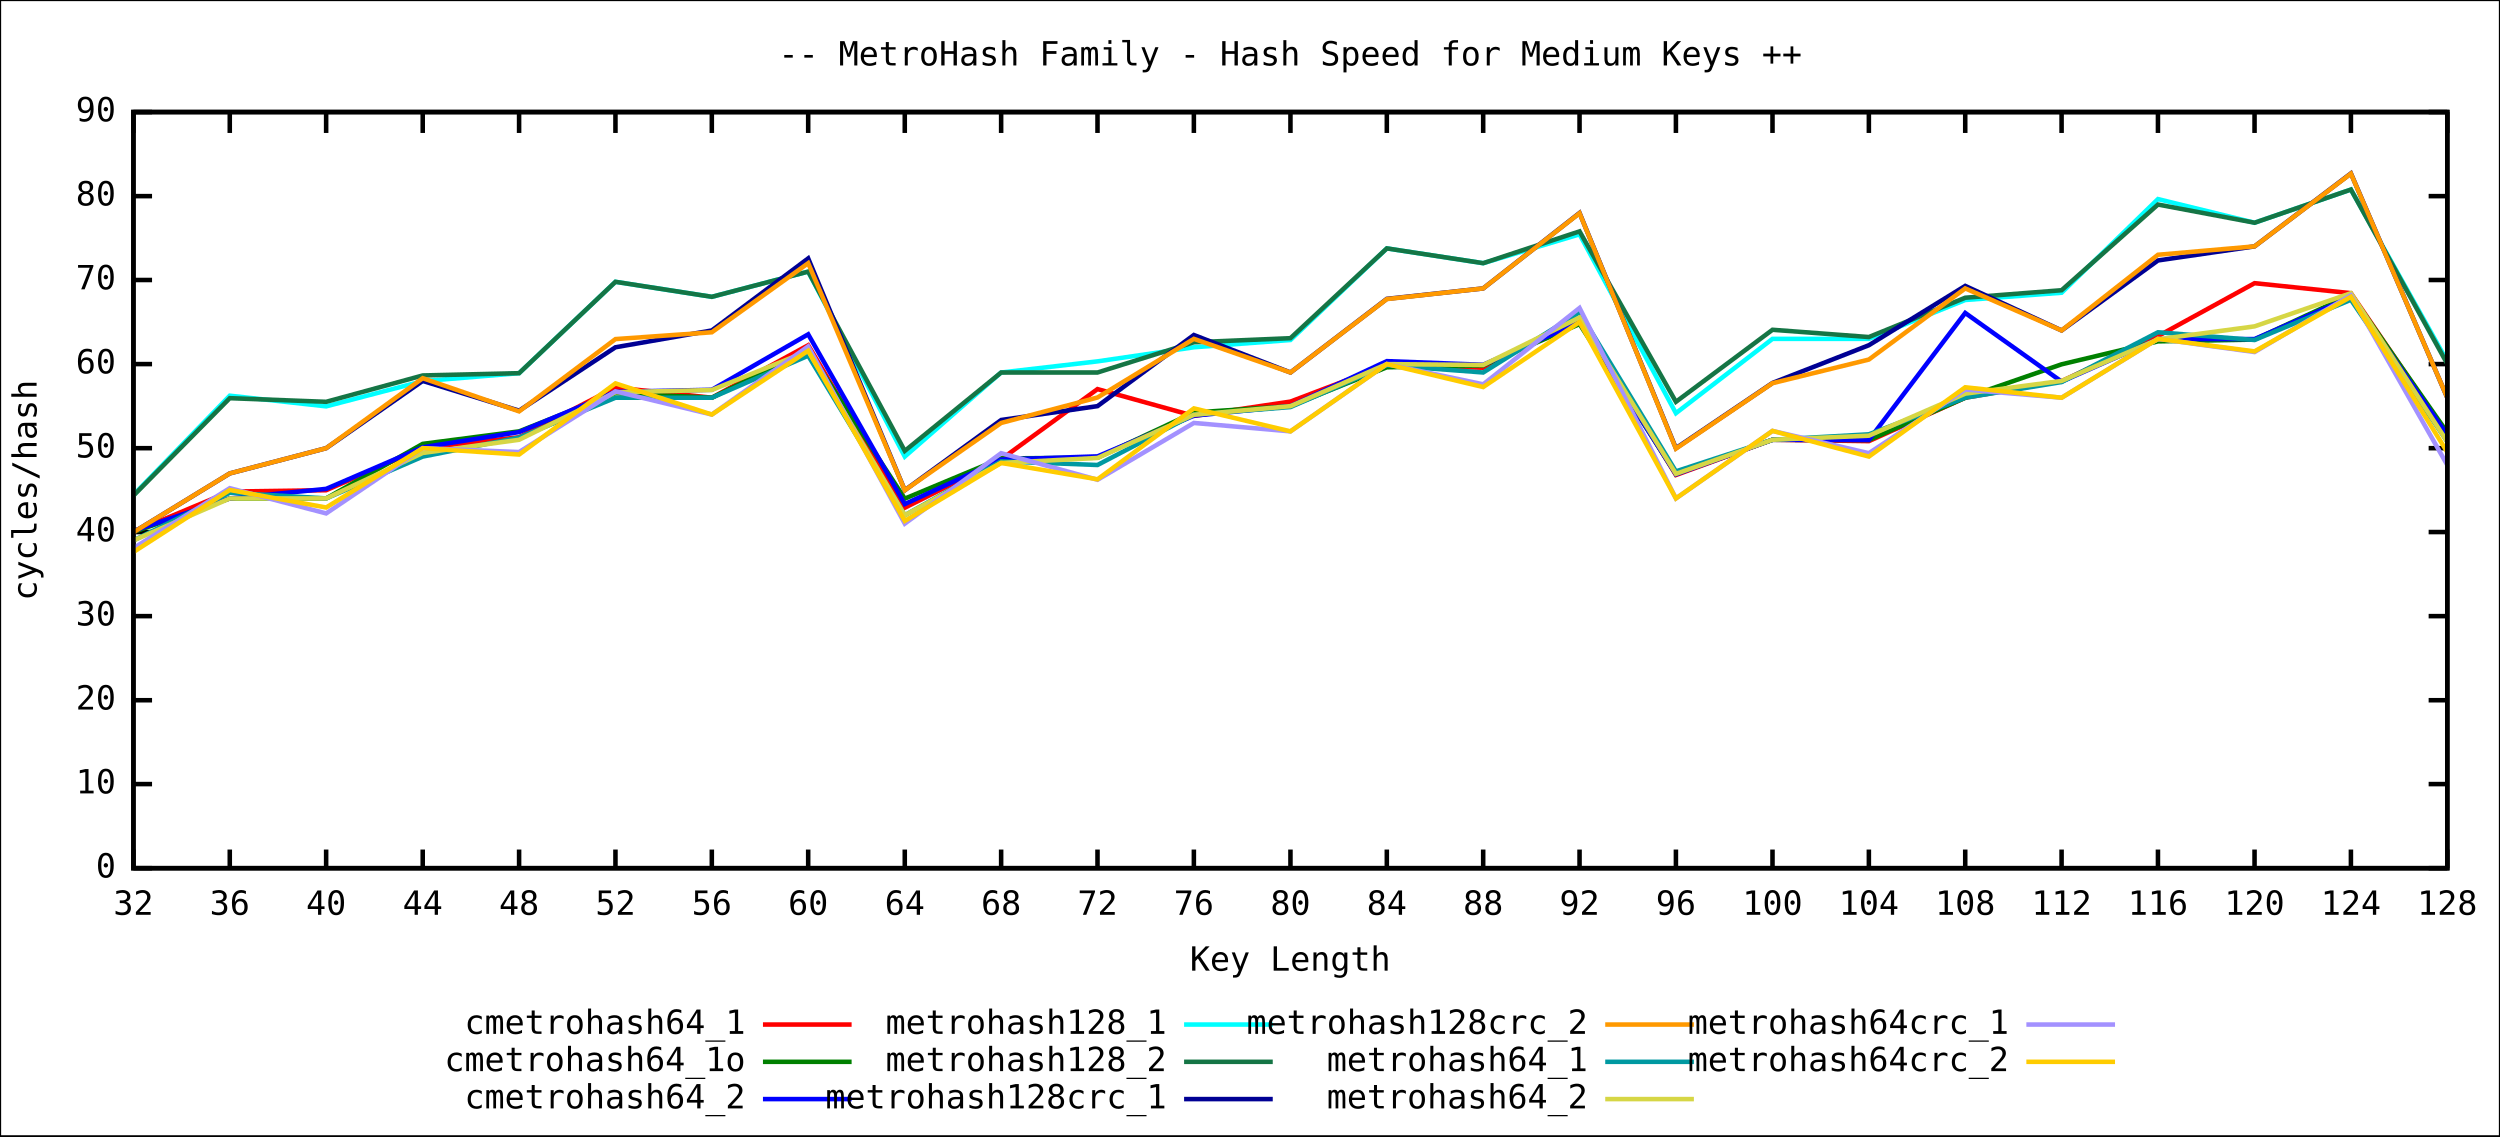
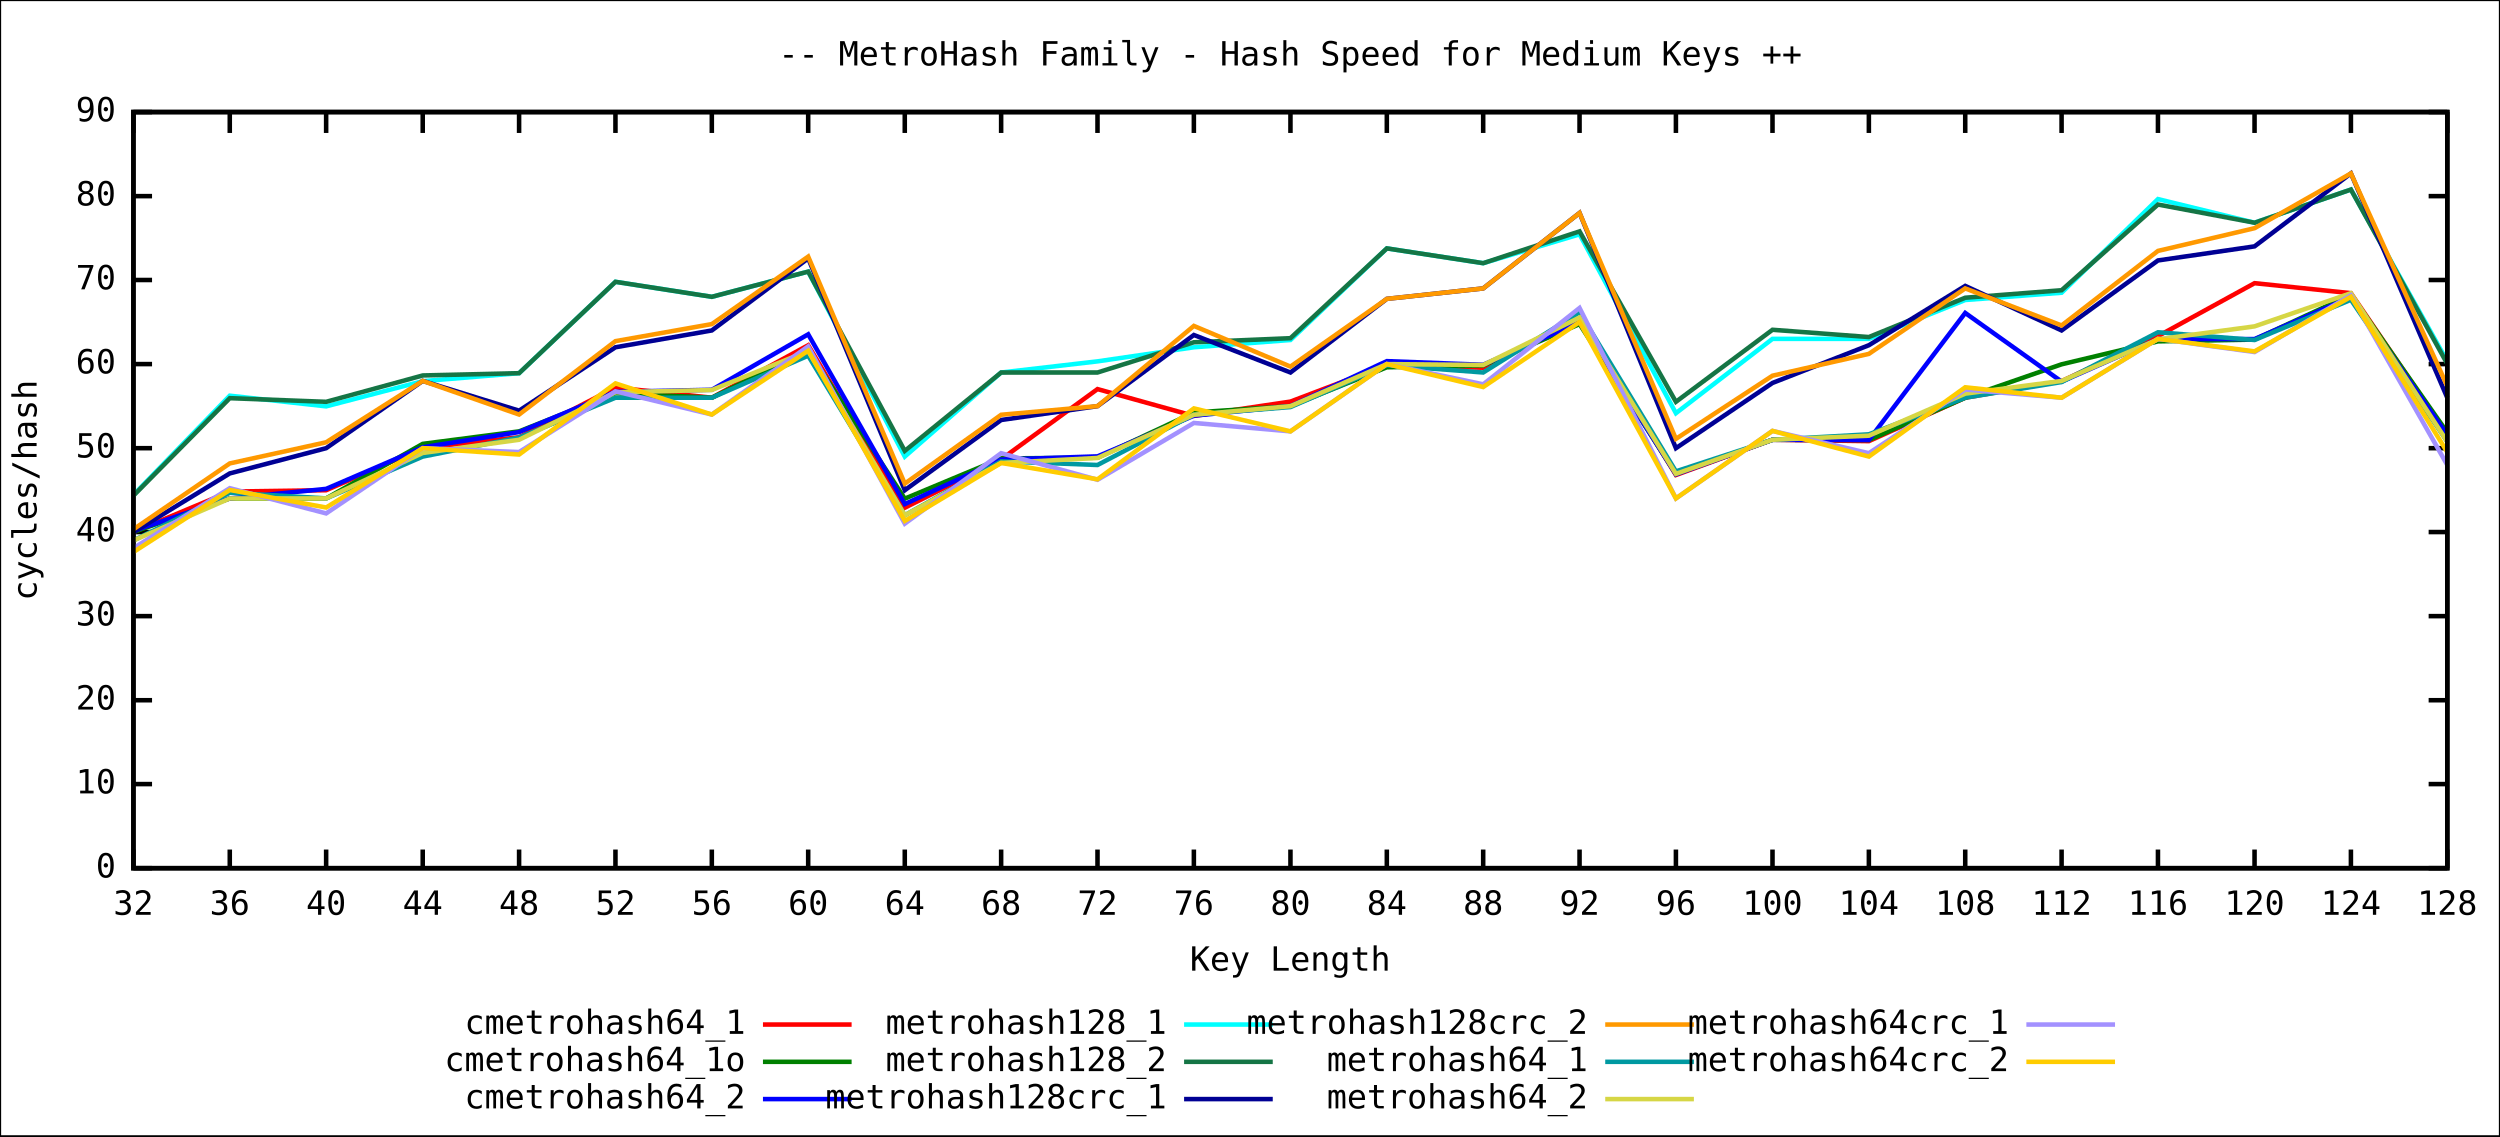
<svg xmlns="http://www.w3.org/2000/svg" xmlns:xlink="http://www.w3.org/1999/xlink" width="1100" height="500" viewBox="0 0 1100 500">
  <rect x="0" y="0" width="1100" height="500" fill="#ffffff" stroke="black" stroke-width="1" />
  <g id="gnuplot_canvas">
    <defs>
      <circle id="gpDot" r="0.5" stroke-width="0.5" />
      <path id="gpPt0" stroke-width="0.244" stroke="currentColor" d="M-1,0 h2 M0,-1 v2" />
      <path id="gpPt1" stroke-width="0.244" stroke="currentColor" d="M-1,-1 L1,1 M1,-1 L-1,1" />
      <path id="gpPt2" stroke-width="0.244" stroke="currentColor" d="M-1,0 L1,0 M0,-1 L0,1 M-1,-1 L1,1 M-1,1 L1,-1" />
      <rect id="gpPt3" stroke-width="0.244" stroke="currentColor" x="-1" y="-1" width="2" height="2" />
      <rect id="gpPt4" stroke-width="0.244" stroke="currentColor" fill="currentColor" x="-1" y="-1" width="2" height="2" />
      <circle id="gpPt5" stroke-width="0.244" stroke="currentColor" cx="0" cy="0" r="1" />
      <use xlink:href="#gpPt5" id="gpPt6" fill="currentColor" stroke="none" />
      <path id="gpPt7" stroke-width="0.244" stroke="currentColor" d="M0,-1.33 L-1.33,0.67 L1.33,0.67 z" />
      <use xlink:href="#gpPt7" id="gpPt8" fill="currentColor" stroke="none" />
      <use xlink:href="#gpPt7" id="gpPt9" stroke="currentColor" transform="rotate(180)" />
      <use xlink:href="#gpPt9" id="gpPt10" fill="currentColor" stroke="none" />
      <use xlink:href="#gpPt3" id="gpPt11" stroke="currentColor" transform="rotate(45)" />
      <use xlink:href="#gpPt11" id="gpPt12" fill="currentColor" stroke="none" />
    </defs>
    <g style="fill:none; color:white; stroke:black; stroke-width:2.00; stroke-linecap:butt; stroke-linejoin:miter">
</g>
    <g style="fill:none; color:black; stroke:currentColor; stroke-width:2.00; stroke-linecap:butt; stroke-linejoin:miter">
      <path stroke="black" d="M58.7,382.0 L66.9,382.0 M1076.8,382.0 L1068.6,382.0  h0.01" />
      <g transform="translate(51.0,386.1)" style="stroke:none; fill:black; font-family:mono; font-size:11.00pt; text-anchor:end">
        <text> 0</text>
      </g>
      <path stroke="black" d="M58.7,345.0 L66.9,345.0 M1076.8,345.0 L1068.6,345.0  h0.01" />
      <g transform="translate(51.0,349.1)" style="stroke:none; fill:black; font-family:mono; font-size:11.00pt; text-anchor:end">
        <text> 10</text>
      </g>
      <path stroke="black" d="M58.7,308.1 L66.9,308.1 M1076.8,308.1 L1068.6,308.1  h0.01" />
      <g transform="translate(51.0,312.2)" style="stroke:none; fill:black; font-family:mono; font-size:11.00pt; text-anchor:end">
        <text> 20</text>
      </g>
      <path stroke="black" d="M58.7,271.1 L66.9,271.1 M1076.8,271.1 L1068.6,271.1  h0.01" />
      <g transform="translate(51.0,275.2)" style="stroke:none; fill:black; font-family:mono; font-size:11.00pt; text-anchor:end">
        <text> 30</text>
      </g>
      <path stroke="black" d="M58.7,234.1 L66.9,234.1 M1076.8,234.1 L1068.6,234.1  h0.01" />
      <g transform="translate(51.0,238.2)" style="stroke:none; fill:black; font-family:mono; font-size:11.00pt; text-anchor:end">
        <text> 40</text>
      </g>
      <path stroke="black" d="M58.7,197.2 L66.9,197.2 M1076.8,197.2 L1068.6,197.2  h0.01" />
      <g transform="translate(51.0,201.3)" style="stroke:none; fill:black; font-family:mono; font-size:11.00pt; text-anchor:end">
        <text> 50</text>
      </g>
      <path stroke="black" d="M58.7,160.2 L66.9,160.2 M1076.8,160.2 L1068.6,160.2  h0.01" />
      <g transform="translate(51.0,164.3)" style="stroke:none; fill:black; font-family:mono; font-size:11.00pt; text-anchor:end">
        <text> 60</text>
      </g>
      <path stroke="black" d="M58.7,123.2 L66.9,123.2 M1076.8,123.2 L1068.6,123.2  h0.01" />
      <g transform="translate(51.0,127.3)" style="stroke:none; fill:black; font-family:mono; font-size:11.00pt; text-anchor:end">
        <text> 70</text>
      </g>
      <path stroke="black" d="M58.7,86.3 L66.9,86.3 M1076.8,86.3 L1068.6,86.3  h0.01" />
      <g transform="translate(51.0,90.4)" style="stroke:none; fill:black; font-family:mono; font-size:11.00pt; text-anchor:end">
        <text> 80</text>
      </g>
      <path stroke="black" d="M58.7,49.3 L66.9,49.3 M1076.8,49.3 L1068.6,49.3  h0.01" />
      <g transform="translate(51.0,53.4)" style="stroke:none; fill:black; font-family:mono; font-size:11.00pt; text-anchor:end">
        <text> 90</text>
      </g>
      <path stroke="black" d="M58.7,382.0 L58.7,373.8 M58.7,49.3 L58.7,57.5  h0.01" />
      <g transform="translate(58.7,402.5)" style="stroke:none; fill:black; font-family:mono; font-size:11.00pt; text-anchor:middle">
        <text> 32</text>
      </g>
      <path stroke="black" d="M101.1,382.0 L101.1,373.8 M101.1,49.3 L101.1,57.5  h0.01" />
      <g transform="translate(101.1,402.5)" style="stroke:none; fill:black; font-family:mono; font-size:11.00pt; text-anchor:middle">
        <text> 36</text>
      </g>
      <path stroke="black" d="M143.5,382.0 L143.5,373.8 M143.5,49.3 L143.5,57.5  h0.01" />
      <g transform="translate(143.5,402.5)" style="stroke:none; fill:black; font-family:mono; font-size:11.00pt; text-anchor:middle">
        <text> 40</text>
      </g>
      <path stroke="black" d="M186.0,382.0 L186.0,373.8 M186.0,49.3 L186.0,57.5  h0.01" />
      <g transform="translate(186.0,402.5)" style="stroke:none; fill:black; font-family:mono; font-size:11.00pt; text-anchor:middle">
        <text> 44</text>
      </g>
      <path stroke="black" d="M228.4,382.0 L228.4,373.8 M228.4,49.3 L228.4,57.5  h0.01" />
      <g transform="translate(228.4,402.5)" style="stroke:none; fill:black; font-family:mono; font-size:11.00pt; text-anchor:middle">
        <text> 48</text>
      </g>
      <path stroke="black" d="M270.8,382.0 L270.8,373.8 M270.8,49.3 L270.8,57.5  h0.01" />
      <g transform="translate(270.8,402.5)" style="stroke:none; fill:black; font-family:mono; font-size:11.00pt; text-anchor:middle">
        <text> 52</text>
      </g>
      <path stroke="black" d="M313.2,382.0 L313.2,373.8 M313.2,49.3 L313.2,57.5  h0.01" />
      <g transform="translate(313.2,402.5)" style="stroke:none; fill:black; font-family:mono; font-size:11.00pt; text-anchor:middle">
        <text> 56</text>
      </g>
      <path stroke="black" d="M355.6,382.0 L355.6,373.8 M355.6,49.3 L355.6,57.5  h0.01" />
      <g transform="translate(355.6,402.5)" style="stroke:none; fill:black; font-family:mono; font-size:11.00pt; text-anchor:middle">
        <text> 60</text>
      </g>
      <path stroke="black" d="M398.1,382.0 L398.1,373.8 M398.1,49.3 L398.1,57.5  h0.01" />
      <g transform="translate(398.1,402.5)" style="stroke:none; fill:black; font-family:mono; font-size:11.00pt; text-anchor:middle">
        <text> 64</text>
      </g>
      <path stroke="black" d="M440.5,382.0 L440.5,373.8 M440.5,49.3 L440.5,57.5  h0.01" />
      <g transform="translate(440.5,402.5)" style="stroke:none; fill:black; font-family:mono; font-size:11.00pt; text-anchor:middle">
        <text> 68</text>
      </g>
      <path stroke="black" d="M482.9,382.0 L482.9,373.8 M482.9,49.3 L482.9,57.5  h0.01" />
      <g transform="translate(482.9,402.5)" style="stroke:none; fill:black; font-family:mono; font-size:11.00pt; text-anchor:middle">
        <text> 72</text>
      </g>
      <path stroke="black" d="M525.3,382.0 L525.3,373.8 M525.3,49.3 L525.3,57.5  h0.01" />
      <g transform="translate(525.3,402.5)" style="stroke:none; fill:black; font-family:mono; font-size:11.00pt; text-anchor:middle">
        <text> 76</text>
      </g>
      <path stroke="black" d="M567.8,382.0 L567.8,373.8 M567.8,49.3 L567.8,57.5  h0.01" />
      <g transform="translate(567.8,402.5)" style="stroke:none; fill:black; font-family:mono; font-size:11.00pt; text-anchor:middle">
        <text> 80</text>
      </g>
      <path stroke="black" d="M610.2,382.0 L610.2,373.8 M610.2,49.3 L610.2,57.5  h0.01" />
      <g transform="translate(610.2,402.5)" style="stroke:none; fill:black; font-family:mono; font-size:11.00pt; text-anchor:middle">
        <text> 84</text>
      </g>
      <path stroke="black" d="M652.6,382.0 L652.6,373.8 M652.6,49.3 L652.6,57.5  h0.01" />
      <g transform="translate(652.6,402.5)" style="stroke:none; fill:black; font-family:mono; font-size:11.00pt; text-anchor:middle">
        <text> 88</text>
      </g>
      <path stroke="black" d="M695.0,382.0 L695.0,373.8 M695.0,49.3 L695.0,57.5  h0.01" />
      <g transform="translate(695.0,402.5)" style="stroke:none; fill:black; font-family:mono; font-size:11.00pt; text-anchor:middle">
        <text> 92</text>
      </g>
      <path stroke="black" d="M737.4,382.0 L737.4,373.8 M737.4,49.3 L737.4,57.5  h0.01" />
      <g transform="translate(737.4,402.5)" style="stroke:none; fill:black; font-family:mono; font-size:11.00pt; text-anchor:middle">
        <text> 96</text>
      </g>
      <path stroke="black" d="M779.9,382.0 L779.9,373.8 M779.9,49.3 L779.9,57.5  h0.01" />
      <g transform="translate(779.9,402.5)" style="stroke:none; fill:black; font-family:mono; font-size:11.00pt; text-anchor:middle">
        <text> 100</text>
      </g>
      <path stroke="black" d="M822.3,382.0 L822.3,373.8 M822.3,49.3 L822.3,57.5  h0.01" />
      <g transform="translate(822.3,402.5)" style="stroke:none; fill:black; font-family:mono; font-size:11.00pt; text-anchor:middle">
        <text> 104</text>
      </g>
      <path stroke="black" d="M864.7,382.0 L864.7,373.8 M864.7,49.3 L864.7,57.5  h0.01" />
      <g transform="translate(864.7,402.5)" style="stroke:none; fill:black; font-family:mono; font-size:11.00pt; text-anchor:middle">
        <text> 108</text>
      </g>
      <path stroke="black" d="M907.1,382.0 L907.1,373.8 M907.1,49.3 L907.1,57.5  h0.01" />
      <g transform="translate(907.1,402.5)" style="stroke:none; fill:black; font-family:mono; font-size:11.00pt; text-anchor:middle">
        <text> 112</text>
      </g>
      <path stroke="black" d="M949.5,382.0 L949.5,373.8 M949.5,49.3 L949.5,57.5  h0.01" />
      <g transform="translate(949.5,402.5)" style="stroke:none; fill:black; font-family:mono; font-size:11.00pt; text-anchor:middle">
        <text> 116</text>
      </g>
      <path stroke="black" d="M992.0,382.0 L992.0,373.8 M992.0,49.3 L992.0,57.5  h0.01" />
      <g transform="translate(992.0,402.5)" style="stroke:none; fill:black; font-family:mono; font-size:11.00pt; text-anchor:middle">
        <text> 120</text>
      </g>
      <path stroke="black" d="M1034.4,382.0 L1034.4,373.8 M1034.4,49.3 L1034.4,57.5  h0.01" />
      <g transform="translate(1034.4,402.5)" style="stroke:none; fill:black; font-family:mono; font-size:11.00pt; text-anchor:middle">
        <text> 124</text>
      </g>
      <path stroke="black" d="M1076.8,382.0 L1076.8,373.8 M1076.8,49.3 L1076.8,57.5  h0.01" />
      <g transform="translate(1076.8,402.5)" style="stroke:none; fill:black; font-family:mono; font-size:11.00pt; text-anchor:middle">
        <text> 128</text>
      </g>
      <path stroke="black" d="M58.7,49.3 L58.7,382.0 L1076.8,382.0 L1076.8,49.3 L58.7,49.3 Z  h0.01" />
      <g transform="translate(16.1,215.7) rotate(270)" style="stroke:none; fill:black; font-family:mono; font-size:11.00pt; text-anchor:middle">
        <text>cycles/hash</text>
      </g>
      <g transform="translate(567.7,427.1)" style="stroke:none; fill:black; font-family:mono; font-size:11.00pt; text-anchor:middle">
        <text>Key Length</text>
      </g>
      <g transform="translate(567.7,28.8)" style="stroke:none; fill:black; font-family:mono; font-size:11.00pt; text-anchor:middle">
        <text>
          <a href="MetroHash_Family.short.svg">--</a> MetroHash Family - Hash Speed for Medium Keys <a href="MetroHash_Family.long.svg">++</a>
        </text>
      </g>
    </g>
    <g id="cmetrohash64_1">
      <g style="fill:none; color:red; stroke:currentColor; stroke-width:2.00; stroke-linecap:butt; stroke-linejoin:miter">
        <g visibility="visible">
          <g transform="translate(328.0,454.9)" style="stroke:none; fill:black; font-family:mono; font-size:11.00pt; text-anchor:end">
            <text>cmetrohash64_1</text>
          </g>
          <path d="M335.7,450.8 L374.7,450.8  h0.01" />
        </g>
        <path d="M58.7,234.1 L101.1,216.3 L143.5,215.7 L186.0,197.1 L228.4,192.4 L270.8,170.5 L313.2,175.0 L355.6,151.9    L398.1,223.4 L440.5,202.1 L482.9,171.2 L525.3,183.0 L567.8,176.7 L610.2,160.6 L652.6,161.8 L695.0,140.2    L737.4,209.0 L779.9,193.5 L822.3,194.1 L864.7,175.0 L907.1,167.7 L949.5,147.9 L992.0,124.6 L1034.4,129.0    L1076.8,191.1  h0.01" />
      </g>
    </g>
    <g id="cmetrohash64_1o">
      <g style="fill:none; color:green; stroke:currentColor; stroke-width:2.00; stroke-linecap:butt; stroke-linejoin:miter">
        <g visibility="visible">
          <g transform="translate(328.0,471.3)" style="stroke:none; fill:black; font-family:mono; font-size:11.00pt; text-anchor:end">
            <text>cmetrohash64_1o</text>
          </g>
          <path d="M335.7,467.2 L374.7,467.2  h0.01" />
        </g>
        <path d="M58.7,234.1 L101.1,219.3 L143.5,219.3 L186.0,195.3 L228.4,189.8 L270.8,173.0 L313.2,175.0 L355.6,154.2    L398.1,219.4 L440.5,201.7 L482.9,201.4 L525.3,181.5 L567.8,178.7 L610.2,161.6 L652.6,160.8 L695.0,142.6    L737.4,208.5 L779.9,193.5 L822.3,193.6 L864.7,175.0 L907.1,160.3 L949.5,150.2 L992.0,149.4 L1034.4,129.7    L1076.8,190.3  h0.01" />
      </g>
    </g>
    <g id="cmetrohash64_2">
      <g style="fill:none; color:blue; stroke:currentColor; stroke-width:2.00; stroke-linecap:butt; stroke-linejoin:miter">
        <g visibility="visible">
          <g transform="translate(328.0,487.7)" style="stroke:none; fill:black; font-family:mono; font-size:11.00pt; text-anchor:end">
            <text>cmetrohash64_2</text>
          </g>
          <path d="M335.7,483.6 L374.7,483.6  h0.01" />
        </g>
        <path d="M58.7,233.6 L101.1,219.3 L143.5,215.1 L186.0,196.8 L228.4,190.1 L270.8,172.4 L313.2,171.5 L355.6,147.1    L398.1,221.8 L440.5,202.2 L482.9,200.8 L525.3,182.9 L567.8,178.7 L610.2,158.9 L652.6,160.5 L695.0,141.8    L737.4,208.7 L779.9,193.5 L822.3,193.6 L864.7,137.7 L907.1,167.9 L949.5,149.2 L992.0,149.2 L1034.4,130.7    L1076.8,191.4  h0.01" />
      </g>
    </g>
    <g id="metrohash128_1">
      <g style="fill:none; color:cyan; stroke:currentColor; stroke-width:2.00; stroke-linecap:butt; stroke-linejoin:miter">
        <g visibility="visible">
          <g transform="translate(513.3,454.9)" style="stroke:none; fill:black; font-family:mono; font-size:11.00pt; text-anchor:end">
            <text>metrohash128_1</text>
          </g>
          <path d="M521.0,450.8 L560.0,450.8  h0.01" />
        </g>
        <path d="M58.7,217.8 L101.1,174.1 L143.5,178.8 L186.0,167.7 L228.4,164.2 L270.8,124.0 L313.2,130.6 L355.6,119.5    L398.1,200.9 L440.5,163.9 L482.9,159.0 L525.3,152.8 L567.8,149.6 L610.2,109.3 L652.6,115.8 L695.0,103.1    L737.4,181.8 L779.9,149.1 L822.3,149.1 L864.7,132.0 L907.1,128.8 L949.5,87.6 L992.0,98.0 L1034.4,83.4    L1076.8,159.0  h0.01" />
      </g>
    </g>
    <g id="metrohash128_2">
      <g style="fill:none; color:#157545; stroke:currentColor; stroke-width:2.00; stroke-linecap:butt; stroke-linejoin:miter">
        <g visibility="visible">
          <g transform="translate(513.3,471.3)" style="stroke:none; fill:black; font-family:mono; font-size:11.00pt; text-anchor:end">
            <text>metrohash128_2</text>
          </g>
          <path d="M521.0,467.2 L560.0,467.2  h0.01" />
        </g>
        <path d="M58.7,218.1 L101.1,175.2 L143.5,176.8 L186.0,165.2 L228.4,164.2 L270.8,124.0 L313.2,130.6 L355.6,119.5    L398.1,198.4 L440.5,163.9 L482.9,163.9 L525.3,150.6 L567.8,148.8 L610.2,109.3 L652.6,115.8 L695.0,101.8    L737.4,176.8 L779.9,145.1 L822.3,148.3 L864.7,131.0 L907.1,127.7 L949.5,90.0 L992.0,98.0 L1034.4,83.4    L1076.8,160.1  h0.01" />
      </g>
    </g>
    <g id="metrohash128crc_1">
      <g style="fill:none; color:#000094; stroke:currentColor; stroke-width:2.00; stroke-linecap:butt; stroke-linejoin:miter">
        <g visibility="visible">
          <g transform="translate(513.3,487.7)" style="stroke:none; fill:black; font-family:mono; font-size:11.00pt; text-anchor:end">
            <text>metrohash128crc_1</text>
          </g>
          <path d="M521.0,483.6 L560.0,483.6  h0.01" />
        </g>
        <path d="M58.7,234.2 L101.1,208.3 L143.5,197.2 L186.0,167.6 L228.4,180.7 L270.8,152.8 L313.2,145.4 L355.6,113.7    L398.1,215.7 L440.5,184.8 L482.9,178.7 L525.3,147.4 L567.8,163.9 L610.2,131.5 L652.6,126.9 L695.0,93.7    L737.4,197.2 L779.9,168.5 L822.3,151.9 L864.7,125.8 L907.1,145.4 L949.5,114.6 L992.0,108.4 L1034.4,76.3    L1076.8,175.0  h0.01" />
      </g>
    </g>
    <g id="metrohash128crc_2">
      <g style="fill:none; color:#FF9900; stroke:currentColor; stroke-width:2.00; stroke-linecap:butt; stroke-linejoin:miter">
        <g visibility="visible">
          <g transform="translate(698.6,454.9)" style="stroke:none; fill:black; font-family:mono; font-size:11.00pt; text-anchor:end">
            <text>metrohash128crc_2</text>
          </g>
          <path d="M706.3,450.8 L745.3,450.8  h0.01" />
        </g>
-         <path d="M58.7,234.2 L101.1,208.3 L143.5,197.2 L186.0,166.4 L228.4,181.0 L270.8,149.2 L313.2,146.2 L355.6,115.8    L398.1,215.7 L440.5,186.1 L482.9,174.9 L525.3,149.1 L567.8,163.9 L610.2,131.6 L652.6,126.9 L695.0,93.8    L737.4,197.4 L779.9,168.6 L822.3,158.2 L864.7,126.9 L907.1,145.4 L949.5,112.1 L992.0,108.4 L1034.4,76.4    L1076.8,175.0  h0.01" />
+         <path d="M58.7,232.9 L101.1,203.9 L143.5,194.6 L186.0,167.6 L228.4,182.4 L270.8,150.1 L313.2,142.6 L355.6,112.9    L398.1,212.8 L440.5,182.5 L482.9,178.7 L525.3,143.4 L567.8,161.3 L610.2,131.5 L652.6,126.9 L695.0,93.7    L737.4,193.1 L779.9,165.3 L822.3,155.7 L864.7,126.9 L907.1,143.2 L949.5,110.4 L992.0,100.4 L1034.4,76.3    L1076.8,169.9  h0.01" />
      </g>
    </g>
    <g id="metrohash64_1">
      <g style="fill:none; color:#0099A1; stroke:currentColor; stroke-width:2.00; stroke-linecap:butt; stroke-linejoin:miter">
        <g visibility="visible">
          <g transform="translate(698.6,471.3)" style="stroke:none; fill:black; font-family:mono; font-size:11.00pt; text-anchor:end">
            <text>metrohash64_1</text>
          </g>
          <path d="M706.3,467.2 L745.3,467.2  h0.01" />
        </g>
        <path d="M58.7,237.8 L101.1,216.8 L143.5,219.3 L186.0,200.9 L228.4,192.5 L270.8,175.0 L313.2,175.0 L355.6,156.5    L398.1,226.7 L440.5,203.0 L482.9,204.6 L525.3,182.4 L567.8,179.1 L610.2,160.7 L652.6,163.9 L695.0,137.4    L737.4,207.4 L779.9,193.5 L822.3,191.1 L864.7,175.0 L907.1,168.1 L949.5,146.2 L992.0,149.6 L1034.4,131.9    L1076.8,194.3  h0.01" />
      </g>
    </g>
    <g id="metrohash64_2">
      <g style="fill:none; color:#D6D645; stroke:currentColor; stroke-width:2.00; stroke-linecap:butt; stroke-linejoin:miter">
        <g visibility="visible">
          <g transform="translate(698.6,487.7)" style="stroke:none; fill:black; font-family:mono; font-size:11.00pt; text-anchor:end">
            <text>metrohash64_2</text>
          </g>
          <path d="M706.3,483.6 L745.3,483.6  h0.01" />
        </g>
        <path d="M58.7,237.8 L101.1,219.3 L143.5,219.3 L186.0,199.3 L228.4,193.5 L270.8,172.6 L313.2,171.6 L355.6,154.4    L398.1,226.7 L440.5,203.7 L482.9,201.5 L525.3,182.5 L567.8,178.7 L610.2,160.2 L652.6,160.6 L695.0,139.7    L737.4,208.5 L779.9,193.5 L822.3,191.7 L864.7,173.2 L907.1,167.6 L949.5,149.3 L992.0,143.6 L1034.4,129.0    L1076.8,194.4  h0.01" />
      </g>
    </g>
    <g id="metrohash64crc_1">
      <g style="fill:none; color:#A391FF; stroke:currentColor; stroke-width:2.00; stroke-linecap:butt; stroke-linejoin:miter">
        <g visibility="visible">
          <g transform="translate(883.9,454.9)" style="stroke:none; fill:black; font-family:mono; font-size:11.00pt; text-anchor:end">
            <text>metrohash64crc_1</text>
          </g>
          <path d="M891.6,450.8 L930.6,450.8  h0.01" />
        </g>
        <path d="M58.7,241.2 L101.1,214.8 L143.5,225.9 L186.0,197.2 L228.4,198.9 L270.8,172.2 L313.2,182.4 L355.6,152.4    L398.1,230.4 L440.5,199.4 L482.9,211.1 L525.3,186.1 L567.8,189.8 L610.2,160.2 L652.6,169.1 L695.0,135.5    L737.4,219.3 L779.9,189.6 L822.3,199.4 L864.7,171.4 L907.1,175.0 L949.5,149.1 L992.0,154.9 L1034.4,129.9    L1076.8,204.6  h0.01" />
      </g>
    </g>
    <g id="metrohash64crc_2">
      <g style="fill:none; color:#FFCC00; stroke:currentColor; stroke-width:2.00; stroke-linecap:butt; stroke-linejoin:miter">
        <g visibility="visible">
          <g transform="translate(883.9,471.3)" style="stroke:none; fill:black; font-family:mono; font-size:11.00pt; text-anchor:end">
            <text>metrohash64crc_2</text>
          </g>
          <path d="M891.6,467.2 L930.6,467.2  h0.01" />
        </g>
        <path d="M58.7,242.9 L101.1,215.6 L143.5,223.3 L186.0,197.2 L228.4,200.0 L270.8,168.7 L313.2,182.4 L355.6,154.3    L398.1,229.2 L440.5,203.7 L482.9,210.9 L525.3,179.7 L567.8,189.8 L610.2,160.2 L652.6,170.3 L695.0,141.7    L737.4,219.3 L779.9,189.6 L822.3,200.9 L864.7,170.4 L907.1,175.0 L949.5,149.1 L992.0,154.6 L1034.4,130.6    L1076.8,198.9  h0.01" />
      </g>
    </g>
    <g style="fill:none; color:black; stroke:currentColor; stroke-width:2.00; stroke-linecap:butt; stroke-linejoin:miter">
      <path stroke="black" d="M58.7,49.3 L58.7,382.0 L1076.8,382.0 L1076.8,49.3 L58.7,49.3 Z  h0.01" />
    </g>
  </g>
  <text id="coord_text" text-anchor="start" pointer-events="none" font-size="12" font-family="Arial" visibility="hidden"> </text>
</svg>
